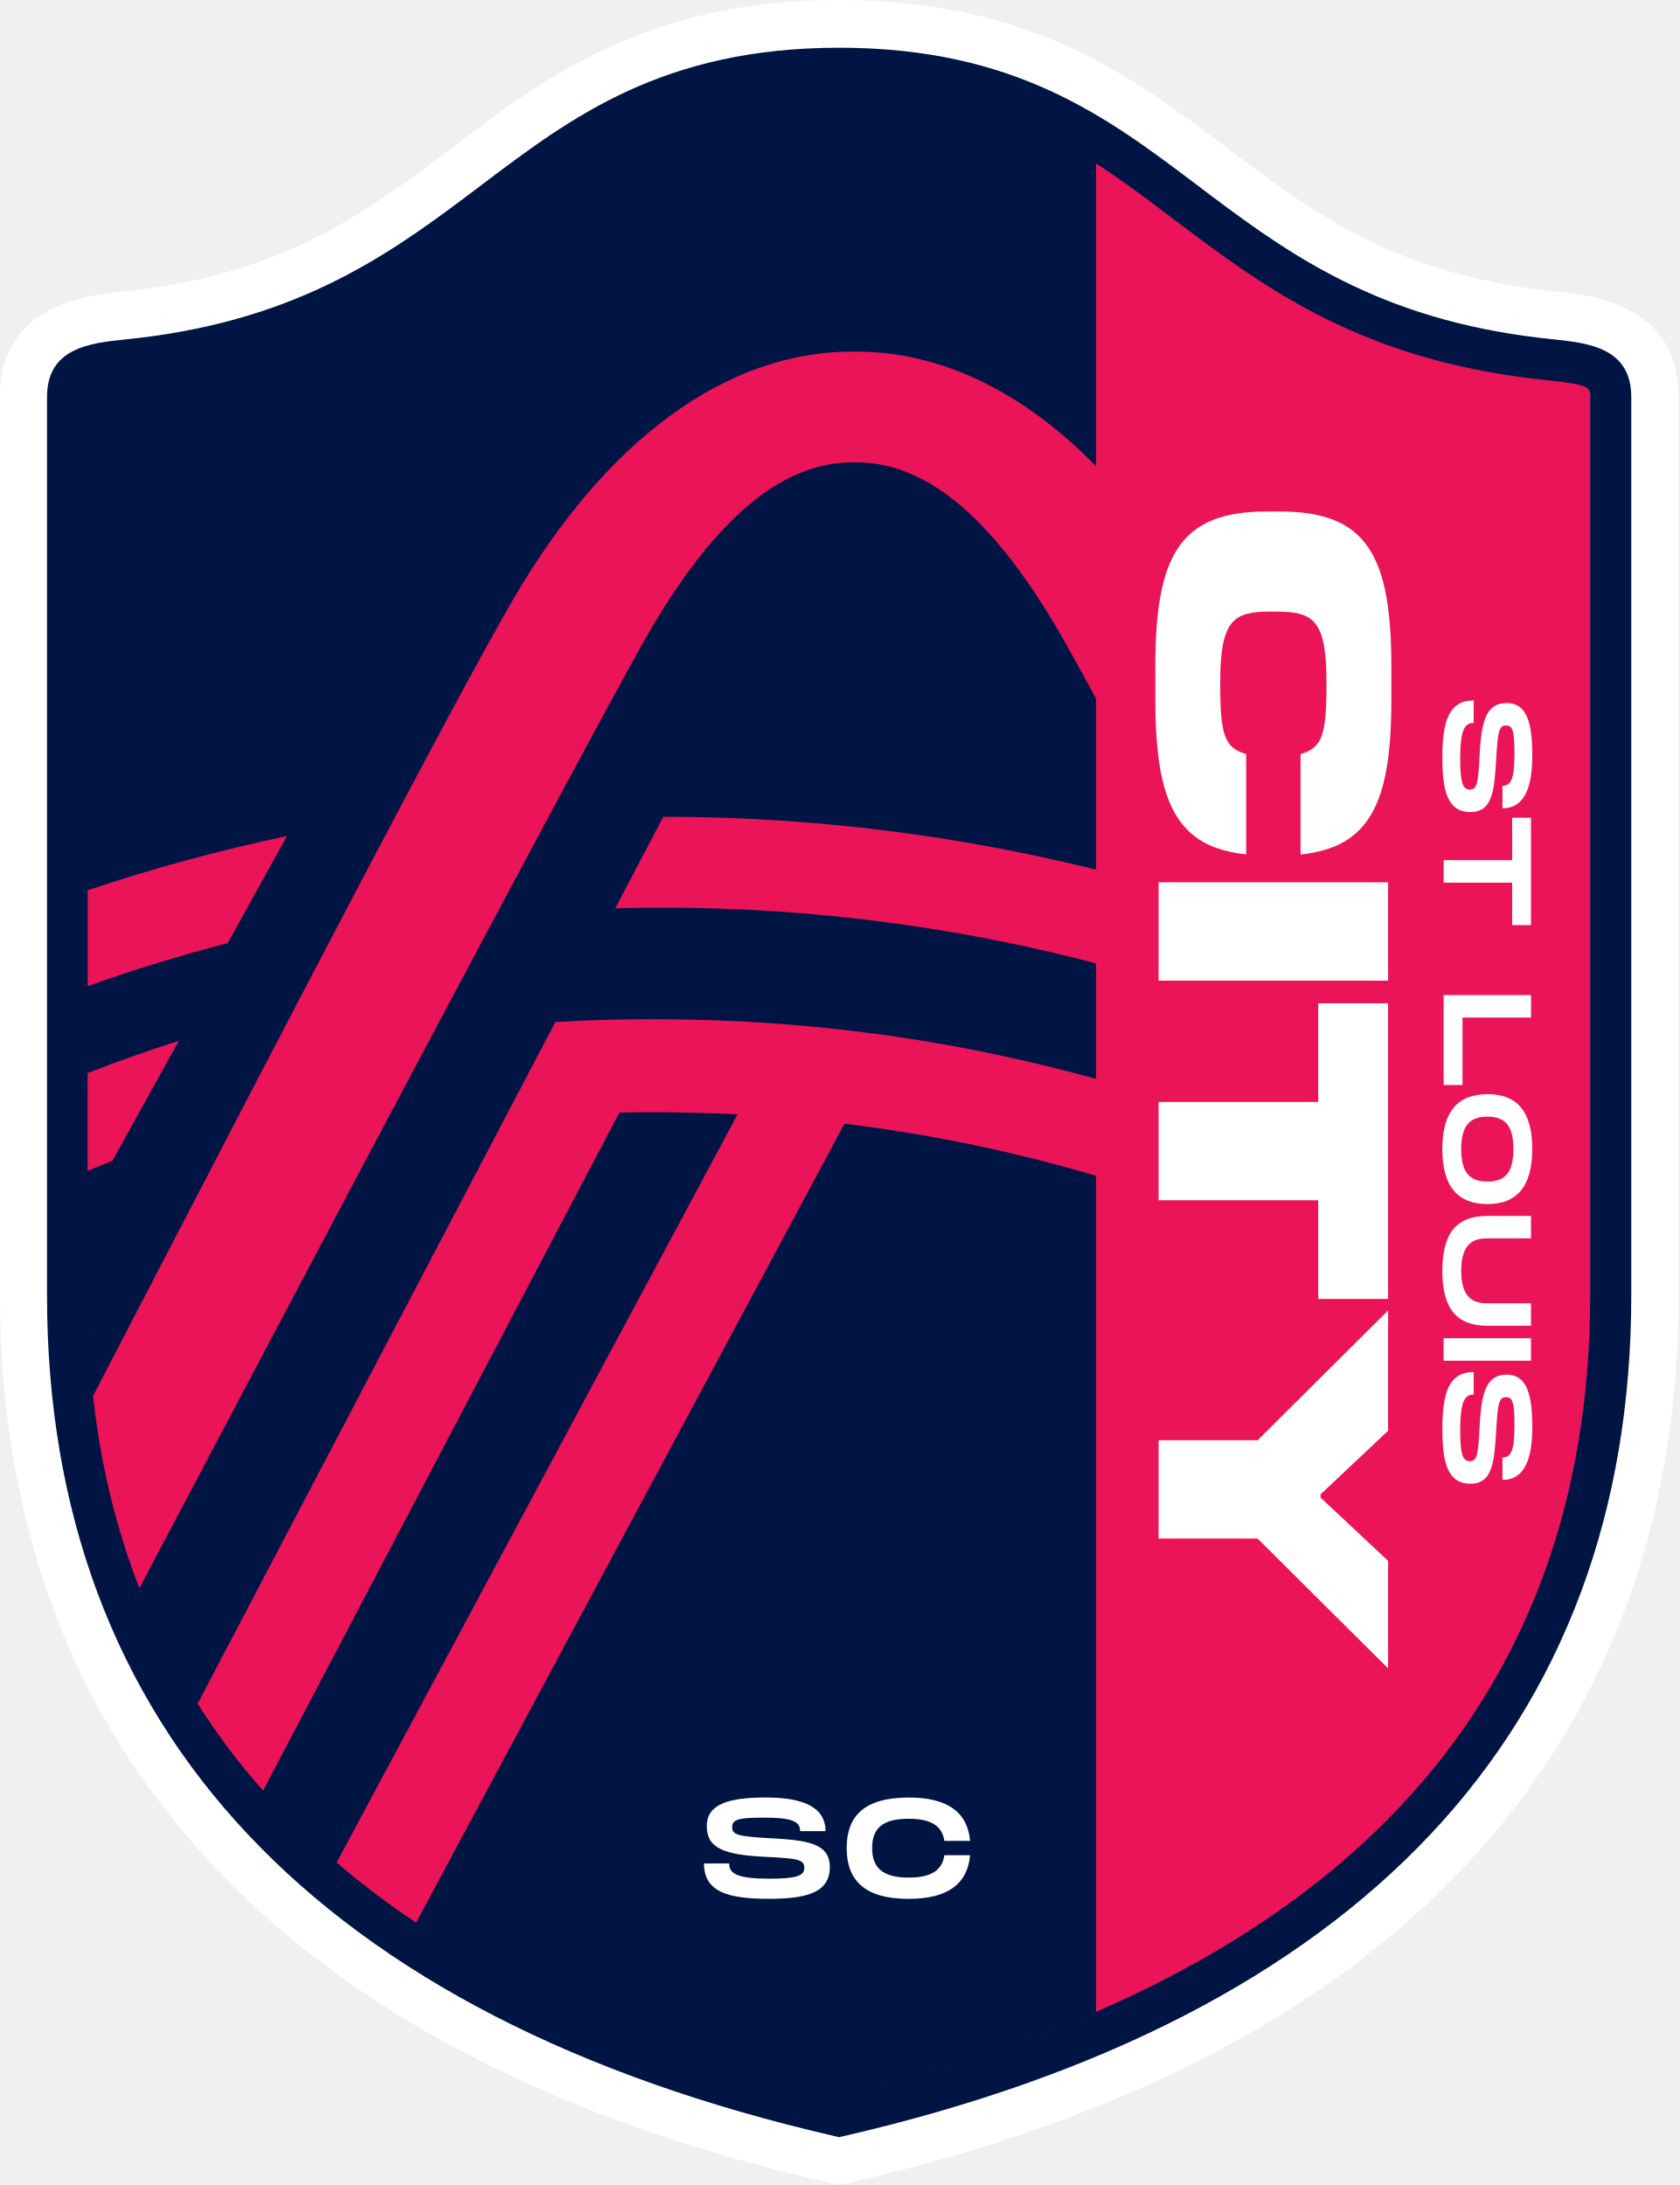
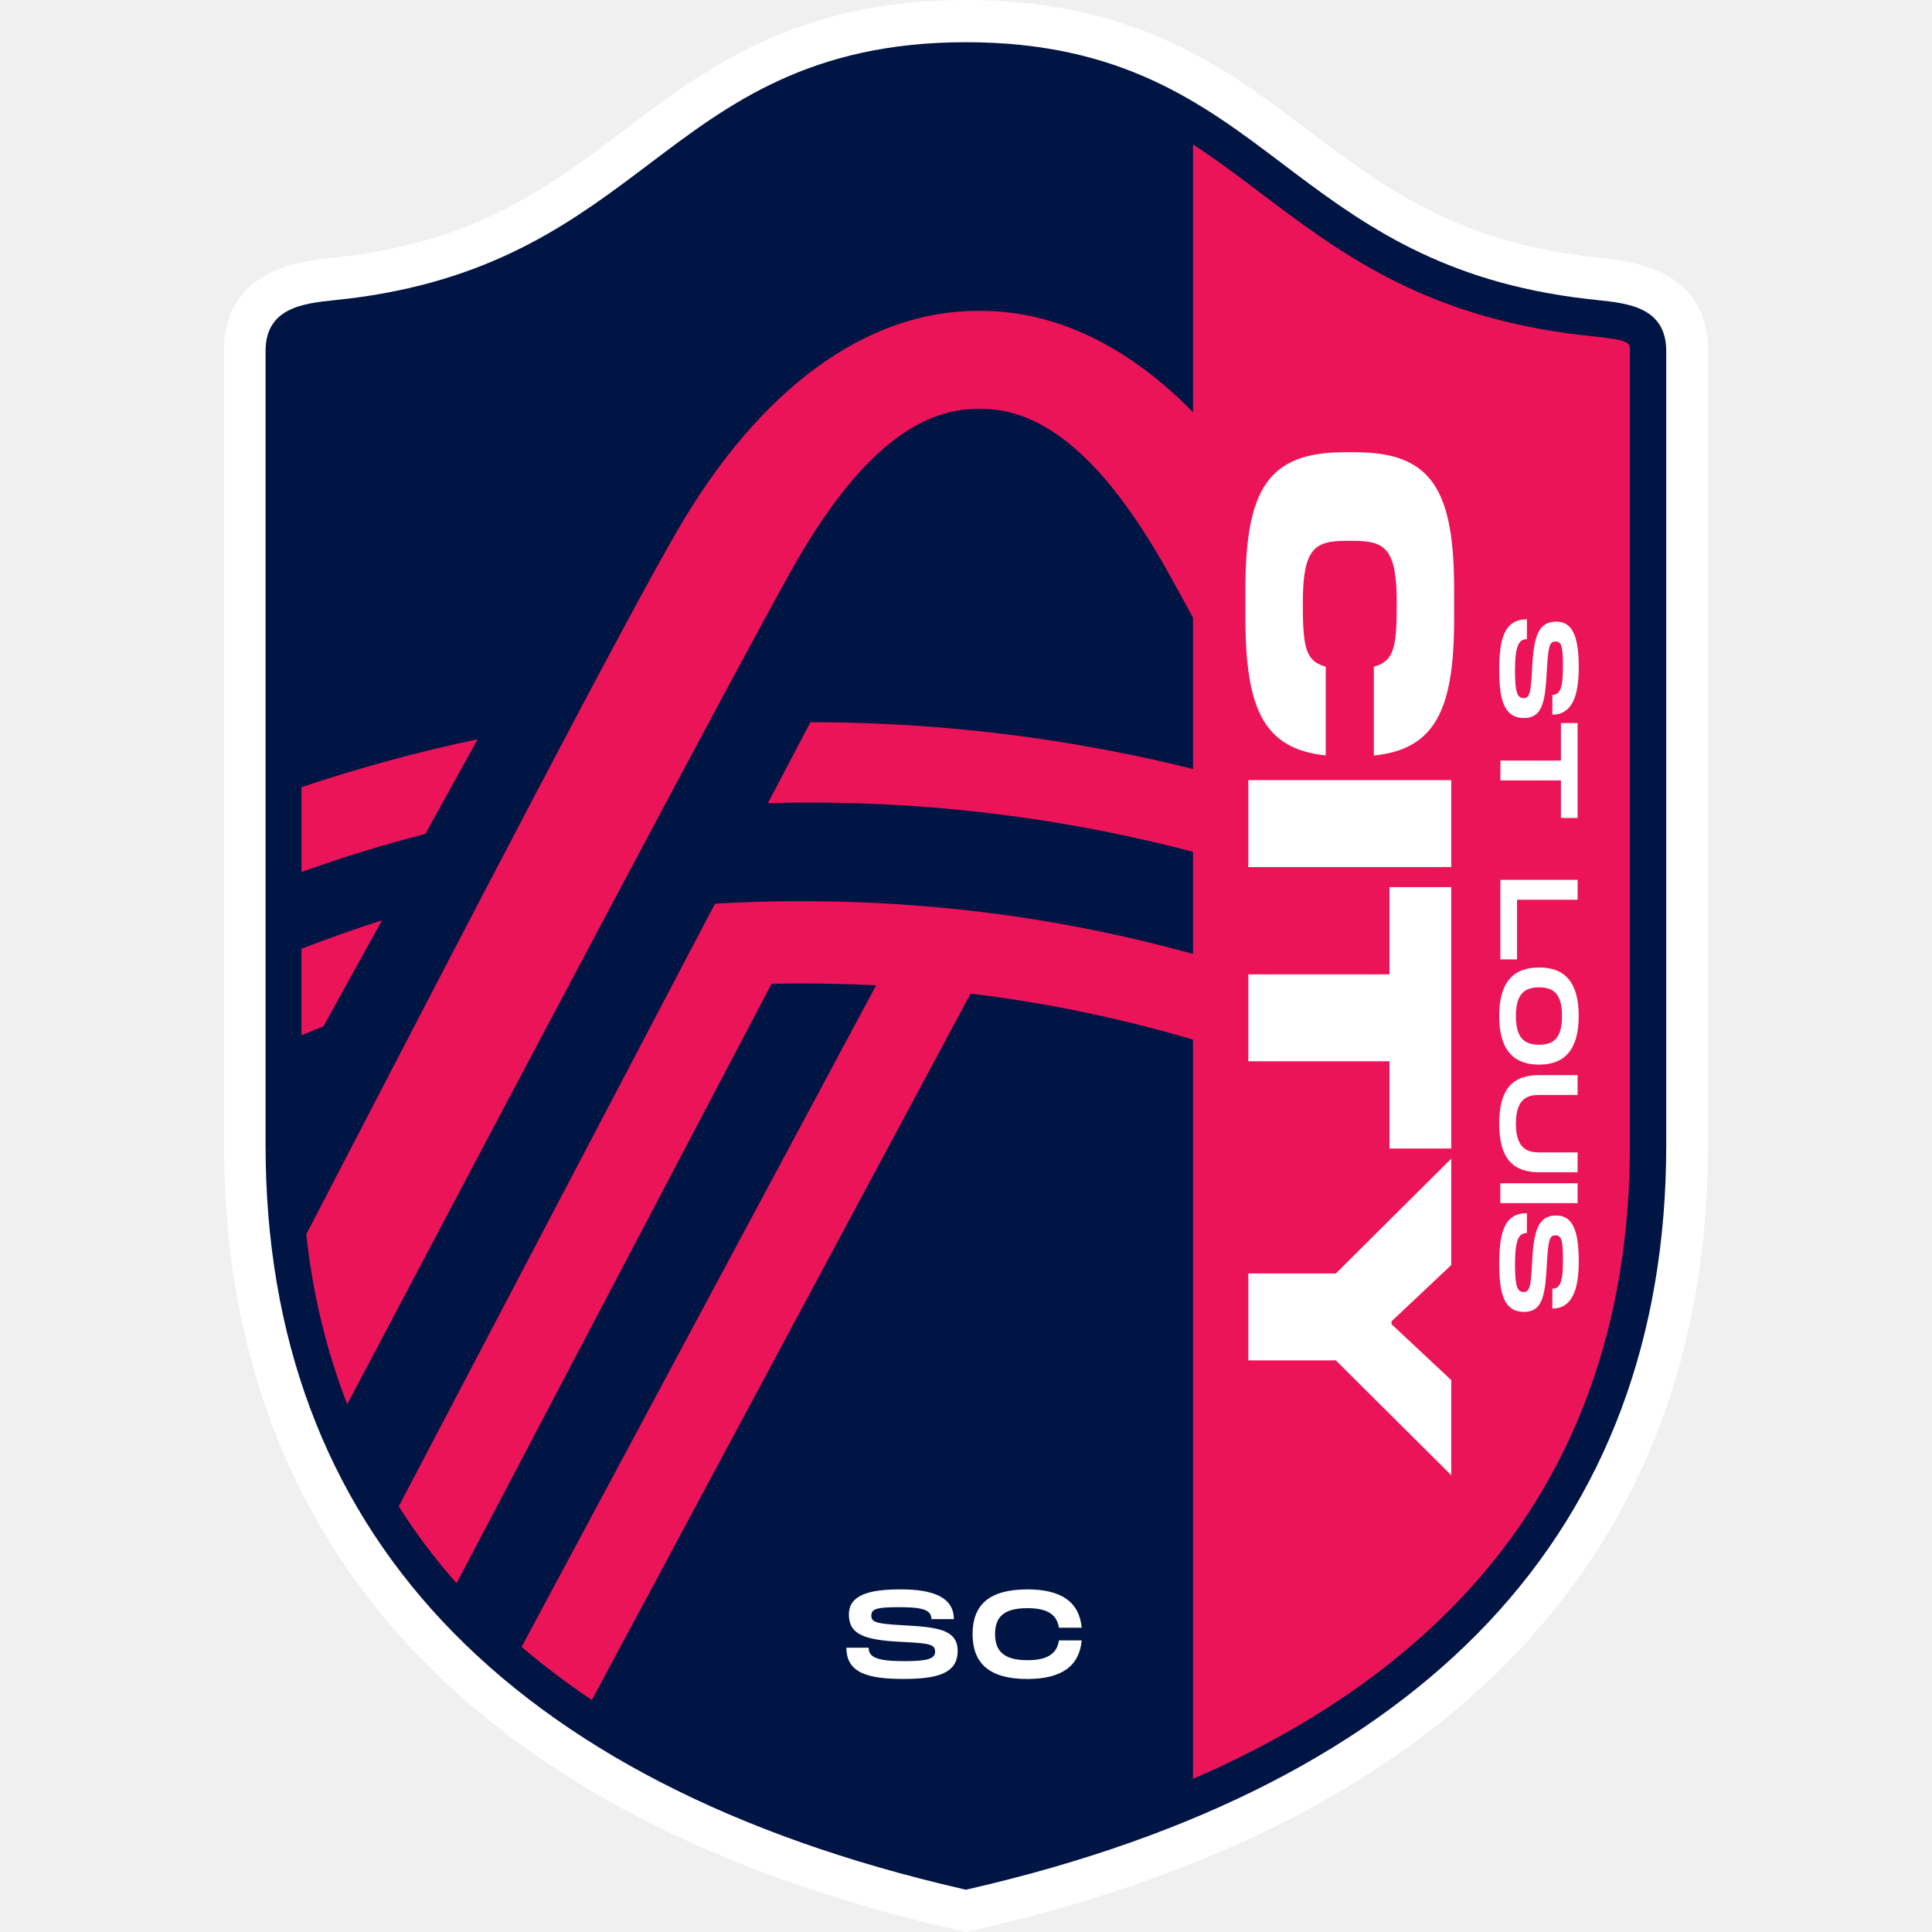
- <svg xmlns="http://www.w3.org/2000/svg" width="538" height="700" viewBox="0 0 538 700" fill="none">
-   <path d="M499.29 93.51C496.66 93.23 493.81 92.92 490.74 92.5C444.21 86.07 419.01 67.04 392.31 46.85C363.24 24.89 330.29 0 268.84 0C207.39 0 174.43 24.89 145.37 46.86C118.67 67.05 93.46 86.09 46.94 92.51C43.88 92.93 41.06 93.24 38.39 93.52C27.85 94.64 0 97.61 0 127V414.79C0 487.98 23.01 549.55 68.4 597.81C113.05 645.27 178.85 679.28 263.98 698.87L268.85 699.99L273.72 698.87C358.88 679.27 424.66 645.32 469.3 597.81C514.69 549.52 537.7 487.97 537.7 414.79V127C537.7 97.6 509.81 94.63 499.3 93.51H499.29Z" fill="white" />
-   <path d="M268.84 28.28C216.82 28.28 190.36 48.27 162.35 69.45C133.94 90.92 104.56 113.11 50.75 120.54C47.36 121.01 44.25 121.35 41.31 121.65C28.14 123.05 28.14 123.99 28.14 127.08V414.97C28.14 480.75 48.58 535.84 88.89 578.7C129.35 621.75 189.89 652.89 268.83 671.26C347.72 652.88 408.26 621.74 448.81 578.67C489.04 535.81 509.48 480.73 509.48 414.97V127.08C509.48 123.98 509.48 123.05 496.31 121.65C493.37 121.34 490.27 121 486.88 120.54C433.07 113.11 403.7 90.92 375.28 69.45C347.26 48.27 320.79 28.28 268.83 28.28H268.84Z" fill="#EC1458" />
-   <path d="M351.09 644.64C326.41 655.35 298.98 664.23 268.79 671.27C189.89 652.89 129.37 621.74 88.86 578.66C48.54 535.8 28.11 480.73 28.11 414.94V127.09C28.11 123.98 28.11 123.04 41.28 121.64C44.22 121.34 47.32 121 50.71 120.53C104.51 113.1 133.9 90.89 162.3 69.44C190.33 48.26 216.78 28.27 268.79 28.27C306 28.27 330.11 38.48 351.09 52.07V644.64Z" fill="#001544" />
-   <path d="M497.69 108.72C495.16 108.45 492 108.11 488.67 107.65C438.28 100.66 410.28 79.59 383.2 59.09C354.69 37.55 325.22 15.29 268.83 15.29C212.44 15.29 182.96 37.56 154.43 59.12C127.37 79.59 99.38 100.66 48.99 107.69C45.63 108.16 42.48 108.49 39.96 108.76C28.87 109.94 15.06 111.39 15.06 127.2V414.97C15.06 484.18 36.7 542.27 79.37 587.64C122.04 633.01 185.18 665.43 267.35 684.34L268.8 684.68L270.28 684.34C352.45 665.42 415.69 632.89 458.25 587.64C500.8 542.39 522.55 484.21 522.55 414.97V127.19C522.55 111.38 508.78 109.9 497.68 108.73L497.69 108.72ZM509.37 127.16V414.97C509.37 480.71 488.95 535.76 448.66 578.58C408.19 621.6 347.7 652.75 268.84 671.11C190 652.75 129.5 621.62 89.02 578.58C48.74 535.77 28.28 480.72 28.28 414.97V127.19C28.28 124.18 28.28 123.27 41.34 121.88C44.56 121.54 47.49 121.21 50.78 120.77C104.6 113.33 133.98 91.14 162.41 69.67C190.41 48.51 216.84 28.53 268.81 28.53C320.78 28.53 347.21 48.51 375.21 69.67C403.63 91.14 433.01 113.34 486.84 120.77C490.1 121.22 493.04 121.53 496.27 121.88C509.4 123.27 509.4 124.18 509.4 127.19L509.37 127.16Z" fill="#001544" />
-   <path d="M332.54 133.15C314.1 119.69 294.41 112.63 274.29 112.63H273.05C232.66 112.63 194.11 140.85 164.33 192.13C144.8 225.7 89.52 332.14 36.08 435.12C34.02 439.12 31.92 443.14 29.83 447.17C32.02 468.28 37 489 44.64 508.8C107.57 389.51 185.25 242.95 205.46 206.85C227.81 166.93 250.07 147.76 273.71 148.14C297.19 147.7 319.42 166.93 341.78 206.85C344.63 211.93 348.61 219.19 353.53 228.25V151.91C347.13 145.02 340.1 138.74 332.54 133.15Z" fill="#EC1458" />
-   <path d="M73.28 301.54L91.9 267.85C70.31 272.39 49.01 278.19 28.09 285.21V315.94C42.76 310.67 57.7 306.07 72.91 302.15L73.28 301.54Z" fill="#EC1458" />
-   <path d="M57.26 333.45C47.4 336.6 37.67 340.05 28.06 343.77V375.09C30.69 373.99 33.33 372.93 36.01 371.88L57.26 333.45Z" fill="#EC1458" />
-   <path d="M197.06 291C201.79 290.86 206.55 290.79 211.34 290.79C259.36 290.66 307.18 296.88 353.57 309.28V279.23C307.45 267.55 260.05 261.65 212.48 261.67L197.07 291H197.06Z" fill="#EC1458" />
-   <path d="M276.48 330.69C255.78 328.08 234.95 326.7 214.09 326.55C212.23 326.51 210.39 326.51 208.51 326.51C198.26 326.51 188.05 326.82 177.9 327.43L162.1 357.51L161.53 358.61L63.31 545.79C69.53 555.63 76.54 564.94 84.27 573.64L198.4 356.43C201.78 356.36 205.2 356.32 208.61 356.32C217.57 356.32 226.45 356.52 235.31 356.96L236.26 357.02L107.83 596.71C115.93 603.62 124.43 610.04 133.29 615.94L269.51 361.86L270.5 360C298.62 363.41 326.4 369.23 353.53 377.4V346.31C331.05 339.97 308.17 335.13 285.05 331.82C282.2 331.41 279.37 331.04 276.47 330.69H276.48Z" fill="#EC1458" />
-   <path d="M370.08 213.64C370.08 177.64 378.17 163.86 405.79 163.86H409.99C437.61 163.86 445.7 177.62 445.7 213.64V224.18C445.7 257.47 438.68 271.44 416.61 273.75V241.57C423.54 239.58 424.91 235.49 424.91 219.31V218.43C424.91 198.69 420.71 195.95 409.05 195.95H406.68C395.13 195.95 390.88 198.68 390.88 218.43V219.31C390.88 235.48 392.25 239.57 399.18 241.57V273.71C377.13 271.4 370.09 257.43 370.09 224.14V213.64H370.08Z" fill="white" />
-   <path d="M371.14 282.66H444.65V314.16H371.14V282.66Z" fill="white" />
-   <path d="M371.14 353.03H422.28V321.42H444.65V416.13H422.28V384.52H371.14V353.02V353.03Z" fill="white" />
-   <path d="M371.14 461.41H402.85L444.65 419.82V458.36L423.02 478.74V479.78L444.65 500.04V534.49L402.85 492.9H371.14V461.4V461.41Z" fill="white" />
-   <path d="M472.07 231.59C469.11 231.59 467.75 233.99 467.75 243.11C467.75 250.67 468.58 252.95 470.79 252.95C473 252.95 473.51 251.35 473.95 242.27C474.51 230.07 476.43 225.23 482.73 225.23C489.03 225.23 490.85 231.51 490.85 241.99C490.85 252.47 488.22 258.95 481.29 258.95V251.75C484.37 251.75 485.13 248.67 485.13 241.21C485.13 233.75 484.45 232.43 482.37 232.43C480.29 232.43 479.81 234.12 479.33 242.27C478.72 253.31 478.13 260.15 471.04 260.15C463.56 260.15 462.04 253.07 462.04 242.71C462.04 231.24 464 224.39 472.08 224.39L472.06 231.59H472.07Z" fill="white" />
-   <path d="M484.4 296.37V282.77H462.45V275.57H484.4V261.97H490.43V296.37H484.4Z" fill="white" />
-   <path d="M462.44 347.6V318.79H490.44V325.99H468.49V347.6H462.44Z" fill="white" />
-   <path d="M476.47 350.53C485.75 350.53 490.83 355.8 490.83 368.09C490.83 380.38 485.69 385.74 476.47 385.74C467.25 385.74 462.03 380.42 462.03 368.14C462.03 355.86 467.15 350.54 476.47 350.54V350.53ZM476.47 378.53C482.15 378.53 484.79 375.64 484.79 368.13C484.79 360.62 482.16 357.73 476.47 357.73C470.78 357.73 468.07 360.65 468.07 368.13C468.07 375.61 470.77 378.53 476.47 378.53Z" fill="white" />
-   <path d="M462.03 407.13C462.03 394.84 466.71 389.53 476.47 389.53H490.43V396.73H476.47C472.55 396.73 468.07 397.81 468.07 407.13C468.07 416.45 472.59 417.53 476.47 417.53H490.43V424.73H476.47C466.75 424.73 462.03 419.41 462.03 407.13Z" fill="white" />
-   <path d="M462.43 435.92V428.72H490.43V435.92H462.43Z" fill="white" />
-   <path d="M472.07 446.75C469.11 446.75 467.75 449.16 467.75 458.28C467.75 465.84 468.58 468.12 470.79 468.12C473 468.12 473.51 466.51 473.95 457.44C474.51 445.24 476.43 440.4 482.73 440.4C489.03 440.4 490.85 446.68 490.85 457.16C490.85 467.64 488.22 474.12 481.29 474.12V466.92C484.37 466.92 485.13 463.84 485.13 456.38C485.13 448.92 484.45 447.6 482.37 447.6C480.29 447.6 479.81 449.28 479.33 457.44C478.72 468.48 478.13 475.32 471.04 475.32C463.56 475.32 462.04 468.24 462.04 457.88C462.04 446.4 464 439.56 472.08 439.56L472.06 446.75H472.07Z" fill="white" />
-   <path d="M233.58 597.01C233.58 600.34 236.29 601.87 246.56 601.87C255.08 601.87 257.65 600.92 257.65 598.45C257.65 595.82 255.85 595.38 245.61 594.89C231.86 594.26 226.41 592.1 226.41 585.02C226.41 577.94 233.49 575.86 245.3 575.86C257.11 575.86 264.44 578.84 264.44 586.64H256.32C256.32 583.13 252.81 582.31 244.42 582.31C236.03 582.31 234.54 583.07 234.54 585.42C234.54 587.77 236.44 588.3 245.63 588.84C258.08 589.52 265.82 590.19 265.82 598.17C265.82 606.6 257.84 608.31 246.16 608.31C233.22 608.31 225.51 606.11 225.51 597H233.56L233.58 597.01Z" fill="white" />
-   <path d="M291.06 575.86C303.63 575.86 309.94 580.64 310.75 589.75H302.51C301.75 584.65 297.82 582.67 291.1 582.67C282.85 582.67 279.37 585.6 279.37 592.05C279.37 598.5 282.88 601.52 291.1 601.52C297.82 601.52 301.78 599.49 302.51 594.35H310.75C309.94 603.51 303.63 608.33 291.06 608.33C277.17 608.33 271.22 602.56 271.22 592.05C271.22 581.54 277.17 575.87 291.06 575.87V575.86Z" fill="white" />
+ <svg xmlns="http://www.w3.org/2000/svg" width="700" height="700" viewBox="0 0 700 700" fill="none">
+   <path d="M580.45 93.51C577.82 93.23 574.97 92.92 571.9 92.5C525.37 86.07 500.17 67.04 473.47 46.85C444.4 24.89 411.45 0 350 0C288.55 0 255.59 24.89 226.53 46.86C199.83 67.05 174.62 86.09 128.1 92.51C125.04 92.93 122.22 93.24 119.55 93.52C109.01 94.64 81.16 97.61 81.16 127V414.79C81.16 487.98 104.17 549.55 149.56 597.81C194.21 645.27 260.01 679.28 345.14 698.87L350.01 699.99L354.88 698.87C440.04 679.27 505.82 645.32 550.46 597.81C595.85 549.52 618.86 487.97 618.86 414.79V127C618.86 97.6 590.97 94.63 580.46 93.51H580.45Z" fill="white" />
+   <path d="M350 28.28C297.98 28.28 271.52 48.27 243.51 69.45C215.1 90.92 185.72 113.11 131.91 120.54C128.52 121.01 125.41 121.35 122.47 121.65C109.3 123.05 109.3 123.99 109.3 127.08V414.97C109.3 480.75 129.74 535.84 170.05 578.7C210.51 621.75 271.05 652.89 349.99 671.26C428.88 652.88 489.42 621.74 529.97 578.67C570.2 535.81 590.64 480.73 590.64 414.97V127.08C590.64 123.98 590.64 123.05 577.47 121.65C574.53 121.34 571.43 121 568.04 120.54C514.23 113.11 484.86 90.92 456.44 69.45C428.42 48.27 401.95 28.28 349.99 28.28H350Z" fill="#EC1458" />
+   <path d="M432.25 52.08V644.64C407.57 655.35 380.14 664.23 349.95 671.27C271.05 652.89 210.53 621.74 170.02 578.66C129.7 535.8 109.27 480.73 109.27 414.94V127.09C109.27 123.98 109.27 123.04 122.44 121.64C125.38 121.34 128.48 121 131.87 120.53C185.67 113.1 215.06 90.89 243.46 69.44C271.49 48.26 297.94 28.27 349.95 28.27C387.16 28.27 411.27 38.48 432.25 52.07V52.08Z" fill="#001544" />
+   <path d="M578.85 108.72C576.32 108.45 573.16 108.11 569.83 107.65C519.44 100.66 491.44 79.59 464.36 59.09C435.85 37.55 406.38 15.29 349.99 15.29C293.6 15.29 264.12 37.56 235.59 59.12C208.53 79.59 180.54 100.66 130.15 107.69C126.79 108.16 123.64 108.49 121.12 108.76C110.03 109.94 96.22 111.39 96.22 127.2V414.97C96.22 484.18 117.86 542.27 160.53 587.64C203.2 633.01 266.34 665.43 348.51 684.34L349.96 684.68L351.44 684.34C433.61 665.42 496.85 632.89 539.41 587.64C581.96 542.39 603.71 484.21 603.71 414.97V127.19C603.71 111.38 589.94 109.9 578.84 108.73L578.85 108.72ZM590.53 127.16V414.97C590.53 480.71 570.11 535.76 529.82 578.58C489.35 621.6 428.86 652.75 350 671.11C271.16 652.75 210.66 621.62 170.18 578.58C129.9 535.77 109.44 480.72 109.44 414.97V127.19C109.44 124.18 109.44 123.27 122.5 121.88C125.72 121.54 128.65 121.21 131.94 120.77C185.76 113.33 215.14 91.14 243.57 69.67C271.57 48.51 298 28.53 349.97 28.53C401.94 28.53 428.37 48.51 456.37 69.67C484.79 91.14 514.17 113.34 568 120.77C571.26 121.22 574.2 121.53 577.43 121.88C590.56 123.27 590.56 124.18 590.56 127.19L590.53 127.16Z" fill="#001544" />
+   <path d="M413.7 133.15C395.26 119.69 375.57 112.63 355.45 112.63H354.21C313.82 112.63 275.27 140.85 245.49 192.13C225.96 225.7 170.68 332.14 117.24 435.12C115.18 439.12 113.08 443.14 110.99 447.17C113.18 468.28 118.16 489 125.8 508.8C188.73 389.51 266.41 242.95 286.62 206.85C308.97 166.93 331.23 147.76 354.87 148.14C378.35 147.7 400.58 166.93 422.94 206.85C425.79 211.93 429.77 219.19 434.69 228.25V151.91C428.29 145.02 421.26 138.74 413.7 133.15Z" fill="#EC1458" />
+   <path d="M154.44 301.54L173.06 267.85C151.47 272.39 130.17 278.19 109.25 285.21V315.94C123.92 310.67 138.86 306.07 154.07 302.15L154.44 301.54Z" fill="#EC1458" />
+   <path d="M138.42 333.45C128.56 336.6 118.83 340.05 109.22 343.77V375.09C111.85 373.99 114.49 372.93 117.17 371.88L138.42 333.45Z" fill="#EC1458" />
+   <path d="M278.22 291C282.95 290.86 287.71 290.79 292.5 290.79C340.52 290.66 388.34 296.88 434.73 309.28V279.23C388.61 267.55 341.21 261.65 293.64 261.67L278.23 291H278.22Z" fill="#EC1458" />
+   <path d="M357.64 330.69C336.94 328.08 316.11 326.7 295.25 326.55C293.39 326.51 291.55 326.51 289.67 326.51C279.42 326.51 269.21 326.82 259.06 327.43L243.26 357.51L242.69 358.61L144.47 545.79C150.69 555.63 157.7 564.94 165.43 573.64L279.56 356.43C282.94 356.36 286.36 356.32 289.77 356.32C298.73 356.32 307.61 356.52 316.47 356.96L317.42 357.02L316.54 358.66L188.99 596.71C197.09 603.62 205.59 610.04 214.45 615.94L350.67 361.86L351.66 360C379.78 363.41 407.56 369.23 434.69 377.4V346.31C412.21 339.97 389.33 335.13 366.21 331.82C363.36 331.41 360.53 331.04 357.63 330.69H357.64Z" fill="#EC1458" />
+   <path d="M451.24 213.64C451.24 177.64 459.33 163.86 486.95 163.86H491.15C518.77 163.86 526.86 177.62 526.86 213.64V224.18C526.86 257.47 519.84 271.44 497.77 273.75V241.57C504.7 239.58 506.07 235.49 506.07 219.31V218.43C506.07 198.69 501.87 195.95 490.21 195.95H487.84C476.29 195.95 472.04 198.68 472.04 218.43V219.31C472.04 235.48 473.41 239.57 480.34 241.57V273.71C458.29 271.4 451.25 257.43 451.25 224.14V213.64H451.24Z" fill="white" />
+   <path d="M452.3 282.66H525.81V314.16H452.3V282.66Z" fill="white" />
+   <path d="M452.3 353.03H503.44V321.42H525.81V416.13H503.44V384.52H452.3V353.02V353.03Z" fill="white" />
+   <path d="M452.3 461.41H484.01L525.81 419.82V458.36L504.18 478.74V479.78L525.81 500.04V534.49L484.01 492.9H452.3V461.4V461.41Z" fill="white" />
+   <path d="M553.23 231.59C550.27 231.59 548.91 233.99 548.91 243.11C548.91 250.67 549.74 252.95 551.95 252.95C554.16 252.95 554.67 251.35 555.11 242.27C555.67 230.07 557.59 225.23 563.89 225.23C570.19 225.23 572.01 231.51 572.01 241.99C572.01 252.47 569.38 258.95 562.45 258.95V251.75C565.53 251.75 566.29 248.67 566.29 241.21C566.29 233.75 565.61 232.43 563.53 232.43C561.45 232.43 560.97 234.12 560.49 242.27C559.88 253.31 559.29 260.15 552.2 260.15C544.72 260.15 543.2 253.07 543.2 242.71C543.2 231.24 545.16 224.39 553.24 224.39L553.22 231.59H553.23Z" fill="white" />
+   <path d="M565.56 296.37V282.77H543.61V275.57H565.56V261.97H571.59V296.37H565.56Z" fill="white" />
+   <path d="M549.64 347.6H543.6V318.79H571.6V325.99H549.65V347.6H549.64Z" fill="white" />
+   <path d="M557.63 350.53C566.91 350.53 571.99 355.8 571.99 368.09C571.99 380.38 566.85 385.74 557.63 385.74C548.41 385.74 543.19 380.42 543.19 368.14C543.19 355.86 548.31 350.54 557.63 350.54V350.53ZM557.63 378.53C563.31 378.53 565.95 375.64 565.95 368.13C565.95 360.62 563.32 357.73 557.63 357.73C551.94 357.73 549.23 360.65 549.23 368.13C549.23 375.61 551.93 378.53 557.63 378.53Z" fill="white" />
+   <path d="M543.19 407.13C543.19 394.84 547.87 389.53 557.63 389.53H571.59V396.73H557.63C553.71 396.73 549.23 397.81 549.23 407.13C549.23 416.45 553.75 417.53 557.63 417.53H571.59V424.73H557.63C547.91 424.73 543.19 419.41 543.19 407.13Z" fill="white" />
+   <path d="M543.59 435.92V428.72H571.59V435.92H543.59Z" fill="white" />
+   <path d="M553.23 446.75C550.27 446.75 548.91 449.16 548.91 458.28C548.91 465.84 549.74 468.12 551.95 468.12C554.16 468.12 554.67 466.51 555.11 457.44C555.67 445.24 557.59 440.4 563.89 440.4C570.19 440.4 572.01 446.68 572.01 457.16C572.01 467.64 569.38 474.12 562.45 474.12V466.92C565.53 466.92 566.29 463.84 566.29 456.38C566.29 448.92 565.61 447.6 563.53 447.6C561.45 447.6 560.97 449.28 560.49 457.44C559.88 468.48 559.29 475.32 552.2 475.32C544.72 475.32 543.2 468.24 543.2 457.88C543.2 446.4 545.16 439.56 553.24 439.56L553.22 446.75H553.23Z" fill="white" />
+   <path d="M314.74 597.01C314.74 600.34 317.45 601.87 327.72 601.87C336.24 601.87 338.81 600.92 338.81 598.45C338.81 595.82 337.01 595.38 326.77 594.89C313.02 594.26 307.57 592.1 307.57 585.02C307.57 577.94 314.65 575.86 326.46 575.86C338.27 575.86 345.6 578.84 345.6 586.64H337.48C337.48 583.13 333.97 582.31 325.58 582.31C317.19 582.31 315.7 583.07 315.7 585.42C315.7 587.77 317.6 588.3 326.79 588.84C339.24 589.52 346.98 590.19 346.98 598.17C346.98 606.6 339 608.31 327.32 608.31C314.38 608.31 306.67 606.11 306.67 597H314.72L314.74 597.01Z" fill="white" />
+   <path d="M372.22 575.86C384.79 575.86 391.1 580.64 391.91 589.75H383.67C382.91 584.65 378.98 582.67 372.26 582.67C364.01 582.67 360.53 585.6 360.53 592.05C360.53 598.5 364.04 601.52 372.26 601.52C378.98 601.52 382.94 599.49 383.67 594.35H391.91C391.1 603.51 384.79 608.33 372.22 608.33C358.33 608.33 352.38 602.56 352.38 592.05C352.38 581.54 358.33 575.87 372.22 575.87V575.86Z" fill="white" />
</svg>
